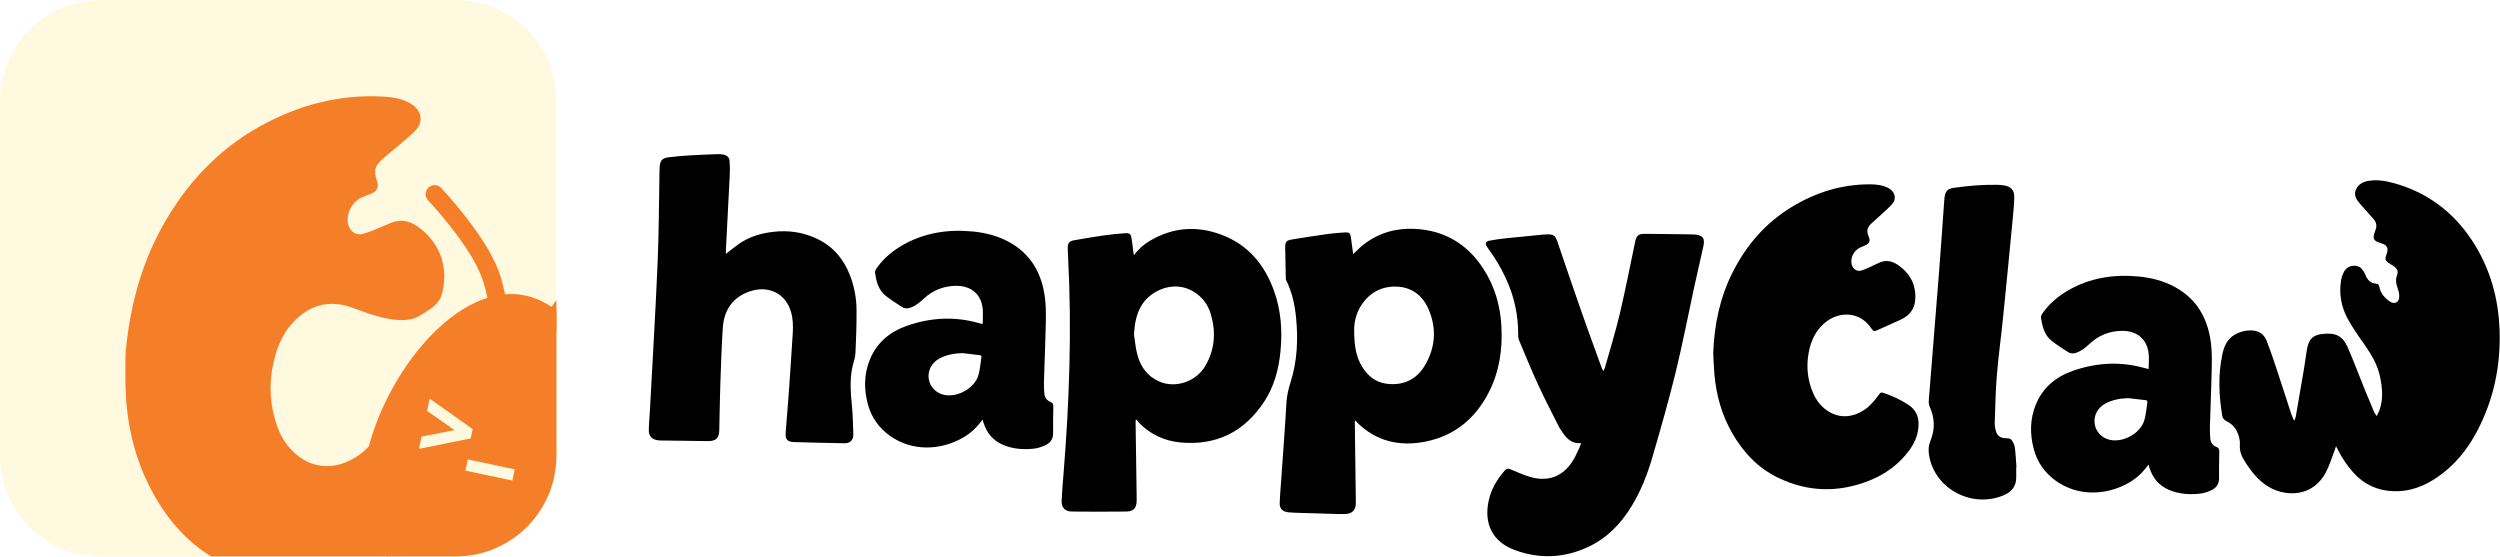
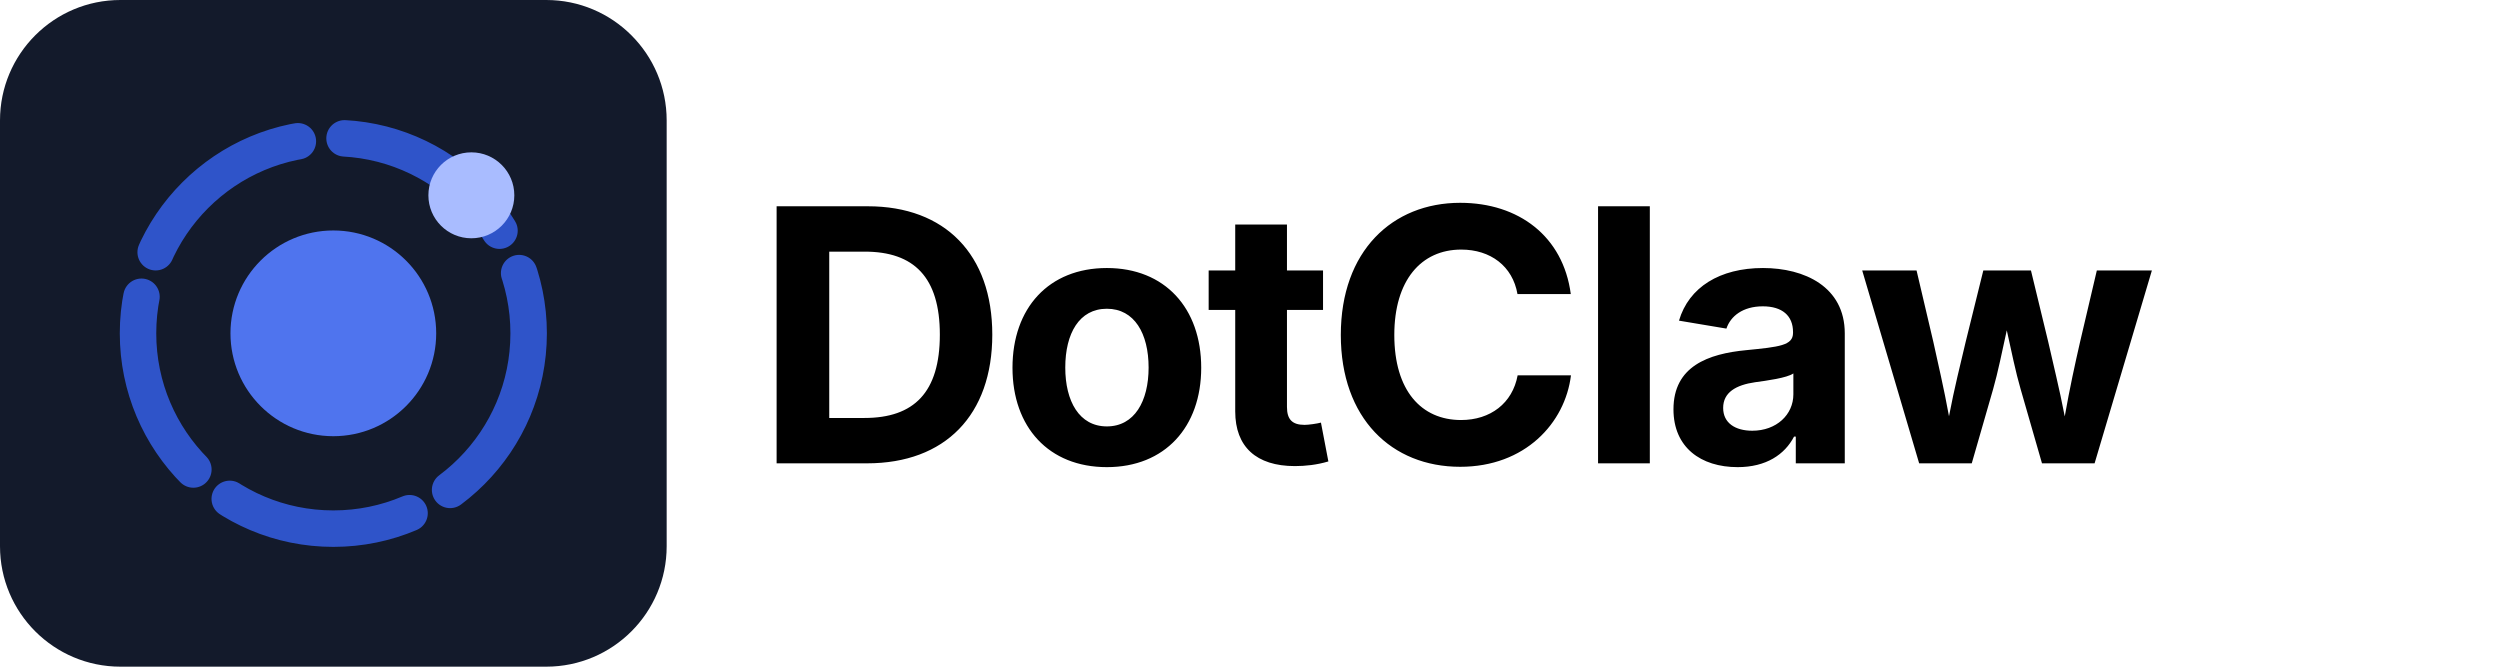
- <svg xmlns="http://www.w3.org/2000/svg" width="4493" height="1000" viewBox="0 0 4493 1000" fill="none">
+ <svg xmlns="http://www.w3.org/2000/svg" width="1500" height="400" viewBox="0 0 1500 400" fill="none" role="img" aria-labelledby="dotclaw-loading-title">
  <style>
-   @keyframes wave {
-     0%, 100% { transform: translateY(0); }
-     25% { transform: translateY(-35px); }
-     50% { transform: translateY(0); }
-   }
-   .bg { fill: none; }
-   .letter-0 { animation: wave 1.8s ease-in-out infinite; animation-delay: 0s; }
-   .letter-1 { animation: wave 1.8s ease-in-out infinite; animation-delay: 0.12s; }
-   .letter-2 { animation: wave 1.8s ease-in-out infinite; animation-delay: 0.24s; }
-   .letter-3 { animation: wave 1.8s ease-in-out infinite; animation-delay: 0.36s; }
-   .letter-4 { animation: wave 1.8s ease-in-out infinite; animation-delay: 0.48s; }
-   .letter-5 { animation: wave 1.8s ease-in-out infinite; animation-delay: 0.60s; }
-   .letter-6 { animation: wave 1.8s ease-in-out infinite; animation-delay: 0.72s; }
-   .letter-7 { animation: wave 1.8s ease-in-out infinite; animation-delay: 0.84s; }
-   .letter-8 { animation: wave 1.8s ease-in-out infinite; animation-delay: 0.96s; }
- </style>
-   <g class="icon-group" clip-path="url(#clip0_232_9)">
-     <rect width="1000" height="1000" rx="181" fill="#FFF9E0" />
-     <path d="M781.156 348.889C781.156 348.889 857.841 430.194 880.819 492.276C903.796 554.357 903.118 650.757 903.118 650.757" stroke="#F57F28" stroke-width="32.338" stroke-linecap="round" />
-     <path d="M1194.85 430.294C1194.85 430.294 1090.28 469.753 1042.42 515.479C994.548 561.205 952.898 648.146 952.898 648.146" stroke="#F57F28" stroke-width="32.338" stroke-linecap="round" />
-     <path d="M937.934 530.012C1063.99 549.977 1135.11 762.296 1111.53 911.132C1087.96 1059.97 978.619 1088.96 852.568 1069C726.516 1049.03 631.487 987.67 655.06 838.834C678.634 689.998 811.883 510.048 937.934 530.012ZM836.49 845.762L920.84 863.692L925.12 843.554L840.771 825.624L836.49 845.762ZM767.486 738.421L768.948 739.445L816.985 773.071L759.424 784.252L757.672 784.593L752.986 806.636L757.005 805.83L844.202 788.328L845.94 787.98L849.501 771.229L848.054 770.203L775.514 718.748L772.171 716.378L767.486 738.421Z" fill="#F57F28" />
-     <path d="M291.529 407.484C252.146 478.721 232.466 555.866 225.533 636.749L225.5 636.778C225.498 656.72 225.013 676.683 225.604 696.608C227.398 757.461 239.815 815.942 266.939 870.739C294.669 926.766 332.954 973.968 387.955 1005.03C468.534 1050.56 553.335 1057.14 640.636 1027C687.665 1010.77 727.786 983.708 758.741 944.326C776.061 922.301 787.013 897.293 788.119 868.763C788.989 846.219 780.769 828.012 762.606 814.114C742.915 799.045 721.449 787.248 698.632 777.749L698.332 777.624C687.581 773.149 687.533 773.129 680.002 782.552C668.152 797.37 655.711 811.565 639.34 821.722C600.319 845.928 559.065 842.598 527.302 812.127C513.615 798.993 504.053 782.928 497.823 765.091C484.96 728.21 482.965 690.513 491.329 652.455C498.426 620.157 511.619 591.014 537.537 568.988C567.024 543.939 600 540.5 635.182 553.65L635.303 553.695C670.484 566.844 722.796 586.396 754.413 567.47C786.066 548.522 793.387 540.582 797.075 515.1C803.033 473.925 789.593 439.429 757.857 412.59C745.33 401.994 730.612 394.57 713.629 397.372C704.674 398.85 696.266 403.567 687.62 406.884C675.397 411.571 663.507 417.647 650.876 420.631C638.417 423.577 627.633 414.193 625.376 401.394C622.016 382.289 633.626 361.367 651.635 354.131C656.917 352.009 662.283 350.062 667.552 347.893C677.73 343.679 681.116 336.42 677.711 326.115C671.097 306.108 673.246 298.088 688.964 284.345C691.495 282.125 694.158 280.053 696.717 277.865C713.235 263.728 730.597 250.43 746.021 235.176C761.92 219.464 758.01 198.383 738.888 186.725C723.812 177.522 706.999 174.693 689.828 173.669C609.898 168.934 535.668 188.88 466.33 227.529C390.221 269.951 333.389 331.782 291.529 407.484Z" fill="#F57F28" />
+     @keyframes dotclaw-bob {
+       0%, 100% { transform: translateY(0); }
+       50% { transform: translateY(-14px); }
+     }
+     @keyframes dotclaw-node {
+       0%, 100% { opacity: 0.55; }
+       50% { opacity: 1; }
+     }
+     .dotclaw-dot { animation: dotclaw-bob 1.8s ease-in-out infinite; }
+     .dotclaw-node { animation: dotclaw-node 1.8s ease-in-out infinite; animation-delay: 0.24s; }
+     .dotclaw-wordmark {
+       font-family: Inter, -apple-system, BlinkMacSystemFont, 'Segoe UI', sans-serif;
+       font-size: 212px;
+       font-weight: 700;
+       letter-spacing: -6px;
+     }
+     @media (prefers-reduced-motion: reduce) {
+       .dotclaw-dot, .dotclaw-node { animation: none; }
+     }
+   </style>
+   <g transform="scale(0.390625)">
+     <rect width="1024" height="1024" rx="185" fill="#131A2B" />
+     <circle cx="512" cy="512" r="300" stroke="#2F54C9" stroke-width="56" stroke-linecap="round" pathLength="360" stroke-dasharray="288 72" stroke-dashoffset="-351" />
+     <circle class="dotclaw-node" cx="724" cy="300" r="66" fill="#A9BCFF" />
+     <circle class="dotclaw-dot" cx="512" cy="512" r="158" fill="#4F74EE" />
  </g>
-   <g class="letter-0">
-     <path d="M1304.5 456.311C1312.81 449.92 1320.23 443.753 1328.14 438.225C1346.44 425.443 1367.32 419.276 1389.48 416.677C1417.89 413.341 1445.08 417.521 1470.53 430.186C1498.74 444.218 1516.89 466.891 1527.8 495.392C1535.47 515.457 1539.29 536.316 1539.37 557.583C1539.47 583.253 1538.72 608.951 1537.44 634.592C1537.01 643.165 1533.7 651.592 1531.87 660.126C1526.91 683.245 1528.86 706.374 1531.11 729.619C1532.77 746.803 1533.17 764.123 1533.57 781.394C1533.79 790.811 1527.43 796.813 1517.95 796.639C1487.63 796.096 1457.31 795.446 1427 794.496C1415.16 794.127 1411.19 789.763 1411.98 778.146C1413.48 756.054 1415.63 734.012 1417.19 711.921C1419.87 674.032 1422.46 636.143 1424.77 598.236C1425.53 585.813 1425.19 573.361 1421.79 561.171C1412.67 528.442 1382.67 512.625 1349.32 523.079C1319.03 532.573 1301.33 554.887 1299.04 589.013C1296.82 622.227 1295.77 655.519 1294.63 688.782C1293.67 716.886 1293.35 745.009 1292.68 773.122C1292.34 787.397 1286.78 792.867 1272.21 792.74C1244.21 792.508 1216.22 792.033 1188.23 791.645C1186.73 791.625 1185.23 791.557 1183.74 791.431C1172.51 790.5 1165.8 784.09 1166 773.132C1166.22 760.709 1167.47 748.296 1168.13 735.874C1172.81 648.081 1178.11 560.318 1181.86 472.487C1184.21 417.443 1184.2 362.302 1185.26 307.201C1185.31 304.611 1185.37 302.032 1185.55 299.452C1186.27 288.824 1190.24 284.101 1201.22 282.724C1214.09 281.104 1227.06 280.018 1240.02 279.223C1256.48 278.205 1272.97 277.642 1289.45 277.031C1292.76 276.905 1296.13 277.167 1299.4 277.7C1305.76 278.738 1310.53 282.249 1311.09 288.6C1311.84 297.086 1311.94 305.678 1311.52 314.192C1309.31 359.878 1306.86 405.544 1304.51 451.22C1304.43 452.8 1304.5 454.391 1304.5 456.282V456.311Z" fill="currentColor" />
-   </g>
-   <g class="letter-1">
-     <path d="M1765.77 753.969C1755.87 768.157 1744.22 778.873 1730.07 786.893C1688.93 810.215 1638.34 810.826 1599.9 783.586C1579.72 769.282 1566.14 750.226 1559.79 726.7C1552.47 699.575 1552.65 672.49 1563.33 646.219C1575.71 615.759 1599.4 596.034 1630.57 585.26C1672.58 570.743 1715.44 568.309 1758.7 580.528C1760.88 581.148 1763.12 581.594 1766.01 582.293C1766.45 567.785 1768.04 553.859 1762.7 540.515C1755.7 523.05 1739.53 513.352 1718.3 513.653C1695.82 513.973 1676.37 521.673 1660.16 536.811C1653.16 543.347 1645.92 549.427 1636.62 552.812C1631.25 554.761 1625.99 554.916 1621.28 551.842C1611.22 545.286 1600.91 538.944 1591.61 531.467C1578.44 520.887 1574.84 505.42 1572.57 489.971C1572.09 486.674 1575.1 482.436 1577.44 479.285C1589.29 463.322 1604.43 450.764 1621.81 440.766C1660.7 418.393 1702.98 411.847 1747.42 415.949C1770.71 418.102 1793.04 423.785 1813.52 435.005C1850.8 455.438 1870.12 487.634 1876.88 527.714C1880.67 550.174 1879.72 572.847 1879.14 595.452C1878.35 625.98 1877.06 656.499 1876.17 687.027C1875.98 693.631 1876.33 700.274 1876.86 706.858C1877.43 713.967 1880.84 719.514 1887.93 722.297C1892.13 723.946 1893.18 726.671 1893.06 730.996C1892.63 746.822 1892.53 762.658 1892.64 778.495C1892.71 788.735 1887.81 795.999 1878.71 800.159C1872.49 803.01 1865.66 805.415 1858.88 806.191C1839.82 808.392 1821.02 807.209 1803 799.635C1784.36 791.8 1773.3 777.893 1767.49 759.507C1767.02 758.013 1766.55 756.52 1765.76 753.969H1765.77ZM1729.64 634.631C1715.15 634.98 1701.37 637.472 1688.6 644.173C1674.29 651.689 1666.76 666.284 1669.2 681.48C1671.48 695.687 1682.93 707.091 1697.65 709.835C1722.07 714.384 1752.11 696.996 1758.55 673.731C1761.37 663.52 1762.12 652.755 1763.82 642.253C1764.19 639.955 1763.51 638.577 1760.85 638.287C1750.44 637.123 1740.05 635.862 1729.65 634.631H1729.64Z" fill="currentColor" />
-   </g>
-   <g class="letter-2">
-     <path d="M2037.83 458.6C2046.28 447.331 2055.94 438.972 2067.12 432.435C2108.13 408.444 2151.16 405.195 2195.59 422.02C2243.88 440.31 2272.74 476.114 2289.5 522.303C2302.29 557.544 2304.84 593.93 2301.33 630.849C2298.25 663.268 2290.12 694.387 2271.89 722.035C2236.78 775.285 2186.87 801.371 2121.2 795.146C2091.79 792.353 2066.29 780.066 2045.96 758.731C2044.74 757.451 2043.98 755.773 2043.01 754.28C2042.31 754.648 2041.61 755.017 2040.91 755.376C2040.91 757.509 2040.88 759.652 2040.91 761.786C2041.53 804.93 2042.16 848.065 2042.79 891.21C2042.83 894.119 2042.85 897.029 2042.82 899.938C2042.66 913.175 2037.3 919.207 2023.55 919.352C1991.06 919.711 1958.56 919.643 1926.08 919.343C1913.97 919.226 1907.43 912.07 1907.97 899.657C1908.66 883.84 1910.04 868.052 1911.32 852.264C1921.82 722.617 1926.46 592.853 1919.6 462.857C1919.28 456.883 1918.97 450.909 1918.93 444.936C1918.87 437.284 1921.75 433.386 1929.57 431.98C1947.42 428.77 1965.31 425.734 1983.27 423.165C1996.1 421.332 2009.05 420.1 2021.99 419.15C2030.17 418.549 2032.37 420.527 2033.66 428.43C2034.94 436.247 2035.73 444.131 2036.77 451.976C2037.01 453.809 2037.37 455.632 2037.86 458.59L2037.83 458.6ZM2037.92 600.961C2039.9 613.199 2040.87 625.689 2044.07 637.618C2049.8 658.972 2061.98 676.263 2083.37 685.65C2112.48 698.422 2149.44 686.086 2166.21 657.556C2183.54 628.065 2185.54 596.49 2175.97 564.294C2170.93 547.362 2160.6 533.552 2144.96 524.039C2109.79 502.636 2068.27 521.964 2051.95 548.235C2041.83 564.527 2039.23 582.312 2037.93 600.961H2037.92Z" fill="currentColor" />
-   </g>
-   <g class="letter-3">
-     <path d="M2432.03 456.563C2438.27 450.803 2443.99 444.703 2450.54 439.602C2477.31 418.781 2508.29 409.665 2542.26 411.285C2595.83 413.845 2636.49 438.312 2665.19 481.913C2686.04 513.585 2696.25 548.535 2698.32 585.813C2700.62 627.299 2694.86 667.544 2675.67 705.093C2652.01 751.38 2615.16 782.868 2562.26 793.574C2515.13 803.117 2472.94 793.06 2438.45 758.799C2437.65 758.004 2437.15 756.927 2436.52 755.986C2435.98 756.19 2435.44 756.394 2434.9 756.607C2434.9 758.566 2434.88 760.525 2434.9 762.484C2435.5 808.538 2436.11 854.592 2436.7 900.646C2436.73 902.74 2436.77 904.854 2436.58 906.939C2435.68 917.006 2429.71 922.95 2419.32 923.639C2413.52 924.017 2407.66 923.881 2401.84 923.716C2376.69 923.018 2351.54 922.242 2326.39 921.447C2322.73 921.331 2319.07 921.049 2315.42 920.7C2305.15 919.701 2299.57 914.213 2299.86 904.098C2300.21 891.831 2301.37 879.592 2302.23 867.334C2305.56 819.448 2309.29 771.58 2312.01 723.664C2312.75 710.553 2315.82 698.373 2319.7 685.97C2331.38 648.624 2333.11 610.328 2329.39 571.703C2327.11 548.099 2322.23 525.077 2311.48 503.529C2310.87 502.297 2310.84 500.716 2310.81 499.291C2310.43 481.36 2310.08 463.419 2309.77 445.488C2309.59 434.86 2311.5 432.106 2322.17 430.341C2344.01 426.733 2365.9 423.368 2387.83 420.313C2397.87 418.917 2408.04 418.325 2418.17 417.676C2424.24 417.288 2426.76 419.411 2427.64 425.259C2429.09 434.85 2430.28 444.48 2431.59 454.09C2431.71 454.982 2431.91 455.865 2432.04 456.563H2432.03ZM2433.72 594.473C2433.81 621.287 2437.04 641.632 2448.49 659.844C2458.43 675.642 2472.17 687.124 2491.78 689.645C2521.24 693.447 2545.03 682.488 2559.82 658.37C2580.25 625.049 2582.69 588.955 2566.28 553.306C2555.47 529.838 2535.71 515.486 2508.44 515.069C2481.88 514.661 2461.06 526.56 2446.68 548.302C2436.22 564.11 2433.44 581.876 2433.71 594.463L2433.72 594.473Z" fill="currentColor" />
-   </g>
-   <g class="letter-4">
-     <path d="M2841.22 796.213C2822.72 797.9 2814.07 786.127 2805.87 773.753C2804.43 771.581 2802.92 769.418 2801.77 767.1C2789.35 742.255 2776.39 717.633 2764.78 692.438C2752.55 665.906 2741.55 638.83 2730.19 611.919C2728.98 609.049 2728.46 605.703 2728.49 602.58C2728.86 566.622 2721.35 532.312 2706.04 499.582C2697.41 481.137 2687.12 463.614 2674.89 447.176C2673.92 445.867 2672.99 444.519 2672.14 443.132C2668.73 437.585 2670.11 433.803 2676.76 432.542C2686.07 430.778 2695.48 429.391 2704.9 428.382C2727.76 425.938 2750.65 423.805 2773.52 421.574C2775.67 421.361 2777.84 421.293 2780.01 421.245C2791.67 421.002 2795.12 423.165 2798.78 433.803C2812.85 474.708 2826.6 515.729 2840.9 556.556C2853.22 591.729 2866.12 626.698 2878.79 661.755C2879.32 663.22 2880.16 664.577 2881.41 667.099C2882.75 664.238 2883.87 662.492 2884.4 660.601C2893.41 628.502 2903.38 596.616 2911.04 564.217C2921.24 521.082 2929.62 477.549 2938.78 434.191C2941.02 423.601 2944.65 420.197 2955.68 420.256C2984.84 420.411 3013.99 420.905 3043.15 421.274C3043.65 421.274 3044.15 421.332 3044.65 421.371C3060.4 422.564 3064.56 427.878 3061.21 442.997C3055.86 467.153 3050.19 491.252 3044.94 515.428C3033.77 566.787 3023.91 618.446 3011.4 669.504C2998.85 720.707 2984.27 771.464 2969.53 822.125C2960.57 852.934 2948.82 882.88 2931.78 910.567C2912.49 941.9 2887.57 967.734 2853.12 983.493C2810.3 1003.08 2766.29 1004.88 2722.06 988.448C2683.22 974.028 2666.63 942.2 2675.23 900.889C2679.63 879.748 2690.16 861.652 2704.49 845.428C2707.44 842.092 2710.5 841.723 2714.67 843.459C2725.98 848.153 2737.21 853.235 2748.91 856.794C2781.63 866.734 2808.5 856.861 2826.53 828.35C2831.8 820.011 2835.48 810.73 2839.78 801.818C2840.51 800.305 2840.65 798.53 2841.24 796.193L2841.22 796.213Z" fill="currentColor" />
-   </g>
-   <g class="letter-5">
-     <path d="M3079.02 634.702C3080.75 584.129 3090.79 535.466 3113.68 489.839C3138.01 441.351 3172.42 401.009 3219.86 372.12C3263.08 345.8 3310.07 330.963 3361.55 331.303C3372.61 331.38 3383.5 332.592 3393.49 337.829C3406.16 344.462 3409.38 357.457 3399.7 367.756C3390.31 377.754 3379.61 386.598 3369.48 395.937C3367.91 397.382 3366.27 398.759 3364.72 400.223C3355.09 409.291 3353.98 414.353 3358.9 426.591C3361.43 432.895 3359.5 437.524 3353.11 440.478C3349.8 442.001 3346.42 443.388 3343.1 444.881C3331.78 449.972 3325.03 463.374 3327.83 475.157C3329.71 483.051 3336.95 488.54 3344.85 486.299C3352.86 484.03 3360.29 479.86 3367.98 476.544C3373.42 474.197 3378.66 470.987 3384.36 469.775C3395.17 467.476 3404.87 471.617 3413.27 477.804C3434.55 493.476 3444.34 514.51 3441.9 540.335C3440.39 556.316 3430.93 567.468 3416.27 574.325C3401.58 581.191 3386.65 587.562 3371.86 594.234C3368.42 595.785 3366.35 594.612 3364.4 591.79C3357.92 582.393 3350.21 574.257 3339.25 569.612C3318.76 560.923 3295.16 565.791 3277.07 582.345C3261.17 596.901 3253.68 615.472 3250.21 635.808C3246.12 659.77 3248.67 683.171 3258.17 705.708C3262.77 716.608 3269.45 726.296 3278.68 734.025C3300.1 751.956 3326.7 752.683 3350.94 736.343C3361.11 729.486 3368.62 720.245 3375.73 710.634C3380.29 704.467 3380.28 704.534 3387.53 707.036C3402.5 712.205 3416.68 718.848 3429.83 727.586C3441.96 735.644 3447.85 746.709 3448.05 760.771C3448.3 778.566 3442.11 794.49 3431.73 808.764C3413.18 834.289 3388.33 852.442 3358.68 864.08C3303.64 885.686 3248.97 884.357 3195.7 858.649C3159.34 841.106 3133.17 812.973 3113.48 779.002C3094.22 745.778 3084.28 709.781 3081.08 671.96C3080.03 659.576 3079.67 647.134 3079 634.721L3079.02 634.702Z" fill="currentColor" />
-   </g>
-   <g class="letter-6">
-     <path d="M3623.56 839.612C3623.56 845.916 3623.57 852.219 3623.56 858.523C3623.52 874.446 3614.58 884.629 3600.28 890.428C3541.56 914.245 3474.89 876.9 3466.6 815.785C3465.52 807.795 3466.18 800.007 3469.3 792.443C3477.86 771.71 3477.3 751.209 3468.01 730.737C3466.49 727.382 3466.13 723.173 3466.42 719.449C3472.39 643.711 3478.66 568.002 3484.6 492.264C3488.05 448.275 3491.02 404.248 3494.21 360.24C3494.35 358.31 3494.48 356.371 3494.74 354.451C3496.22 343.434 3500.34 339.051 3511.76 337.48C3537.85 333.882 3564.06 331.564 3590.46 332.156C3594.28 332.243 3598.12 332.612 3601.89 333.223C3613.43 335.094 3619.95 341.504 3619.98 352.889C3620.01 364.653 3618.88 376.445 3617.76 388.179C3611.97 448.518 3606.17 508.856 3600.07 569.156C3596.52 604.213 3591.67 639.153 3588.76 674.249C3586.39 702.886 3585.87 731.668 3584.93 760.402C3584.76 765.61 3585.92 771.031 3587.48 776.064C3589.56 782.823 3594.63 786.654 3602.16 787.333C3607.03 787.769 3612.82 786.945 3615.88 791.629C3618.37 795.44 3620.56 799.93 3621.11 804.333C3622.58 816.028 3623.09 827.83 3623.98 839.593C3623.84 839.593 3623.71 839.612 3623.57 839.622L3623.56 839.612Z" fill="currentColor" />
-   </g>
-   <g class="letter-7">
-     <path d="M3861.21 834.89C3851.31 849.077 3839.66 859.793 3825.51 867.813C3784.37 891.136 3733.78 891.747 3695.34 864.506C3675.16 850.202 3661.58 831.146 3655.23 807.62C3647.91 780.496 3648.09 753.41 3658.77 727.14C3671.15 696.679 3694.84 676.954 3726.01 666.18C3768.02 651.663 3810.88 649.229 3854.14 661.448C3856.32 662.069 3858.56 662.515 3861.45 663.213C3861.89 648.705 3863.48 634.78 3858.14 621.436C3851.14 603.97 3834.97 594.273 3813.74 594.573C3791.26 594.893 3771.81 602.593 3755.6 617.731C3748.6 624.267 3741.36 630.348 3732.06 633.732C3726.69 635.681 3721.43 635.837 3716.72 632.762C3706.66 626.207 3696.35 619.865 3687.05 612.388C3673.88 601.808 3670.28 586.34 3668.01 570.892C3667.53 567.595 3670.54 563.357 3672.88 560.205C3684.73 544.243 3699.87 531.684 3717.25 521.686C3756.14 499.314 3798.42 492.768 3842.86 496.87C3866.15 499.023 3888.48 504.706 3908.96 515.926C3946.24 536.359 3965.56 568.555 3972.32 608.635C3976.11 631.094 3975.16 653.767 3974.58 676.373C3973.79 706.901 3972.5 737.419 3971.61 767.947C3971.42 774.551 3971.77 781.194 3972.3 787.779C3972.87 794.887 3976.28 800.434 3983.37 803.217C3987.57 804.866 3988.62 807.591 3988.5 811.916C3988.07 827.743 3987.97 843.579 3988.08 859.415C3988.15 869.656 3983.25 876.919 3974.15 881.079C3967.93 883.931 3961.1 886.336 3954.32 887.111C3935.26 889.313 3916.46 888.13 3898.44 880.556C3879.8 872.72 3868.74 858.814 3862.93 840.427C3862.46 838.934 3861.99 837.44 3861.2 834.89H3861.21ZM3825.08 715.551C3810.59 715.9 3796.81 718.392 3784.04 725.093C3769.73 732.609 3762.2 747.204 3764.64 762.4C3766.92 776.607 3778.37 788.011 3793.09 790.756C3817.51 795.304 3847.55 777.916 3853.99 754.652C3856.81 744.44 3857.56 733.676 3859.26 723.173C3859.63 720.875 3858.95 719.498 3856.29 719.207C3845.88 718.043 3835.49 716.783 3825.09 715.551H3825.08Z" fill="currentColor" />
-   </g>
-   <g class="letter-8">
-     <path d="M4123.82 755.098C4124.56 752.906 4125.61 750.763 4126 748.513C4131.1 719.227 4136.17 689.93 4141.11 660.614C4143.1 648.822 4144.35 636.894 4146.66 625.169C4149.99 608.237 4157.65 601.847 4175.32 600.033C4197.72 597.735 4210.28 603.776 4219.17 623.986C4230.2 649.074 4239.69 674.792 4249.97 700.2C4255.44 713.718 4261.11 727.159 4266.82 740.59C4267.72 742.714 4269.35 744.537 4271.42 747.699C4273.44 743.471 4275.11 740.581 4276.25 737.507C4283.53 717.733 4281.59 697.727 4277.56 677.711C4273.22 656.163 4262.35 637.621 4249.73 619.719C4238.85 604.281 4227.78 588.774 4218.93 572.23C4207.68 551.186 4203.54 528.203 4207.28 504.473C4208.21 498.548 4210.22 492.409 4213.3 487.25C4218.89 477.872 4231.11 474.808 4240.84 480.045C4244.05 481.771 4246.3 485.495 4248.45 488.646C4250.17 491.168 4250.98 494.252 4252.36 497.006C4255.93 504.124 4261.29 509.079 4269.82 509.748C4273.55 510.039 4275.38 511.659 4276.08 515.305C4278.35 527.146 4285.68 535.68 4295.7 542.255C4302.84 546.939 4310.65 543.962 4311.69 535.641C4312.27 531.006 4311.61 525.895 4310.12 521.424C4307.12 512.406 4304.12 503.814 4308.11 494.164C4310.8 487.648 4307.67 482.198 4301.82 478.318C4298.52 476.127 4295.03 474.197 4291.85 471.87C4287.1 468.398 4286.23 464.916 4288.23 459.525C4288.96 457.556 4289.71 455.578 4290.2 453.541C4292.18 445.366 4289.78 441.002 4281.73 437.986C4278.93 436.939 4276.07 436.047 4273.29 434.96C4267 432.517 4264.72 428.104 4266.53 421.791C4267.47 418.523 4268.54 415.294 4269.65 412.074C4272.05 405.15 4270.59 399.089 4265.69 393.61C4257.4 384.339 4249.23 374.952 4240.95 365.671C4234.41 358.34 4229.77 350.407 4234.18 340.535C4238.58 330.663 4247.53 326.367 4257.83 324.844C4273.83 322.478 4289.42 325.397 4304.67 329.78C4363.62 346.703 4408.89 381.333 4442.01 431.081C4475.23 480.995 4490.52 536.262 4492.29 595.301C4494.19 658.849 4481.35 719.333 4451.25 776.006C4434.16 808.183 4411.54 836.131 4380.9 857.282C4357.3 873.574 4331.34 883.853 4301.76 882.815C4272.81 881.807 4248.64 870.771 4229.54 849.446C4218.2 836.791 4208.92 822.884 4201.47 807.795C4200.71 806.253 4199.82 804.759 4198.29 801.957C4197.13 805.448 4196.5 807.678 4195.66 809.841C4190.6 822.797 4186.62 836.296 4180.19 848.593C4156.97 893.027 4110.77 892.086 4082.17 877.647C4063.18 868.056 4050.15 852.714 4038.65 835.84C4037.36 833.959 4036.26 831.951 4035 830.051C4028.94 820.945 4024.71 811.519 4025.51 800.143C4026.14 791.231 4023.89 782.494 4019.71 774.357C4015.7 766.541 4009.54 760.81 4001.55 756.97C3996.95 754.759 3994.47 751.384 3993.68 746.535C3987.76 710.043 3986.21 673.551 3993.95 637.107C3996.98 622.832 4002.27 609.711 4015.96 601.691C4026.08 595.766 4037.19 593.138 4048.96 594.001C4061.23 594.893 4069.44 601.924 4073.64 612.562C4079.76 628.079 4085.12 643.886 4090.38 659.693C4099.78 687.961 4108.82 716.337 4118.11 744.644C4119.29 748.232 4121 751.646 4122.46 755.146C4122.9 755.146 4123.35 755.137 4123.79 755.127L4123.82 755.098Z" fill="currentColor" />
-   </g>
-   <defs>
-     <clipPath id="clip0_232_9">
-       <rect width="1000" height="1000" rx="181" fill="currentColor" />
-     </clipPath>
-   </defs>
+   <text class="dotclaw-wordmark" x="452" y="278" fill="currentColor">DotClaw</text>
</svg>
